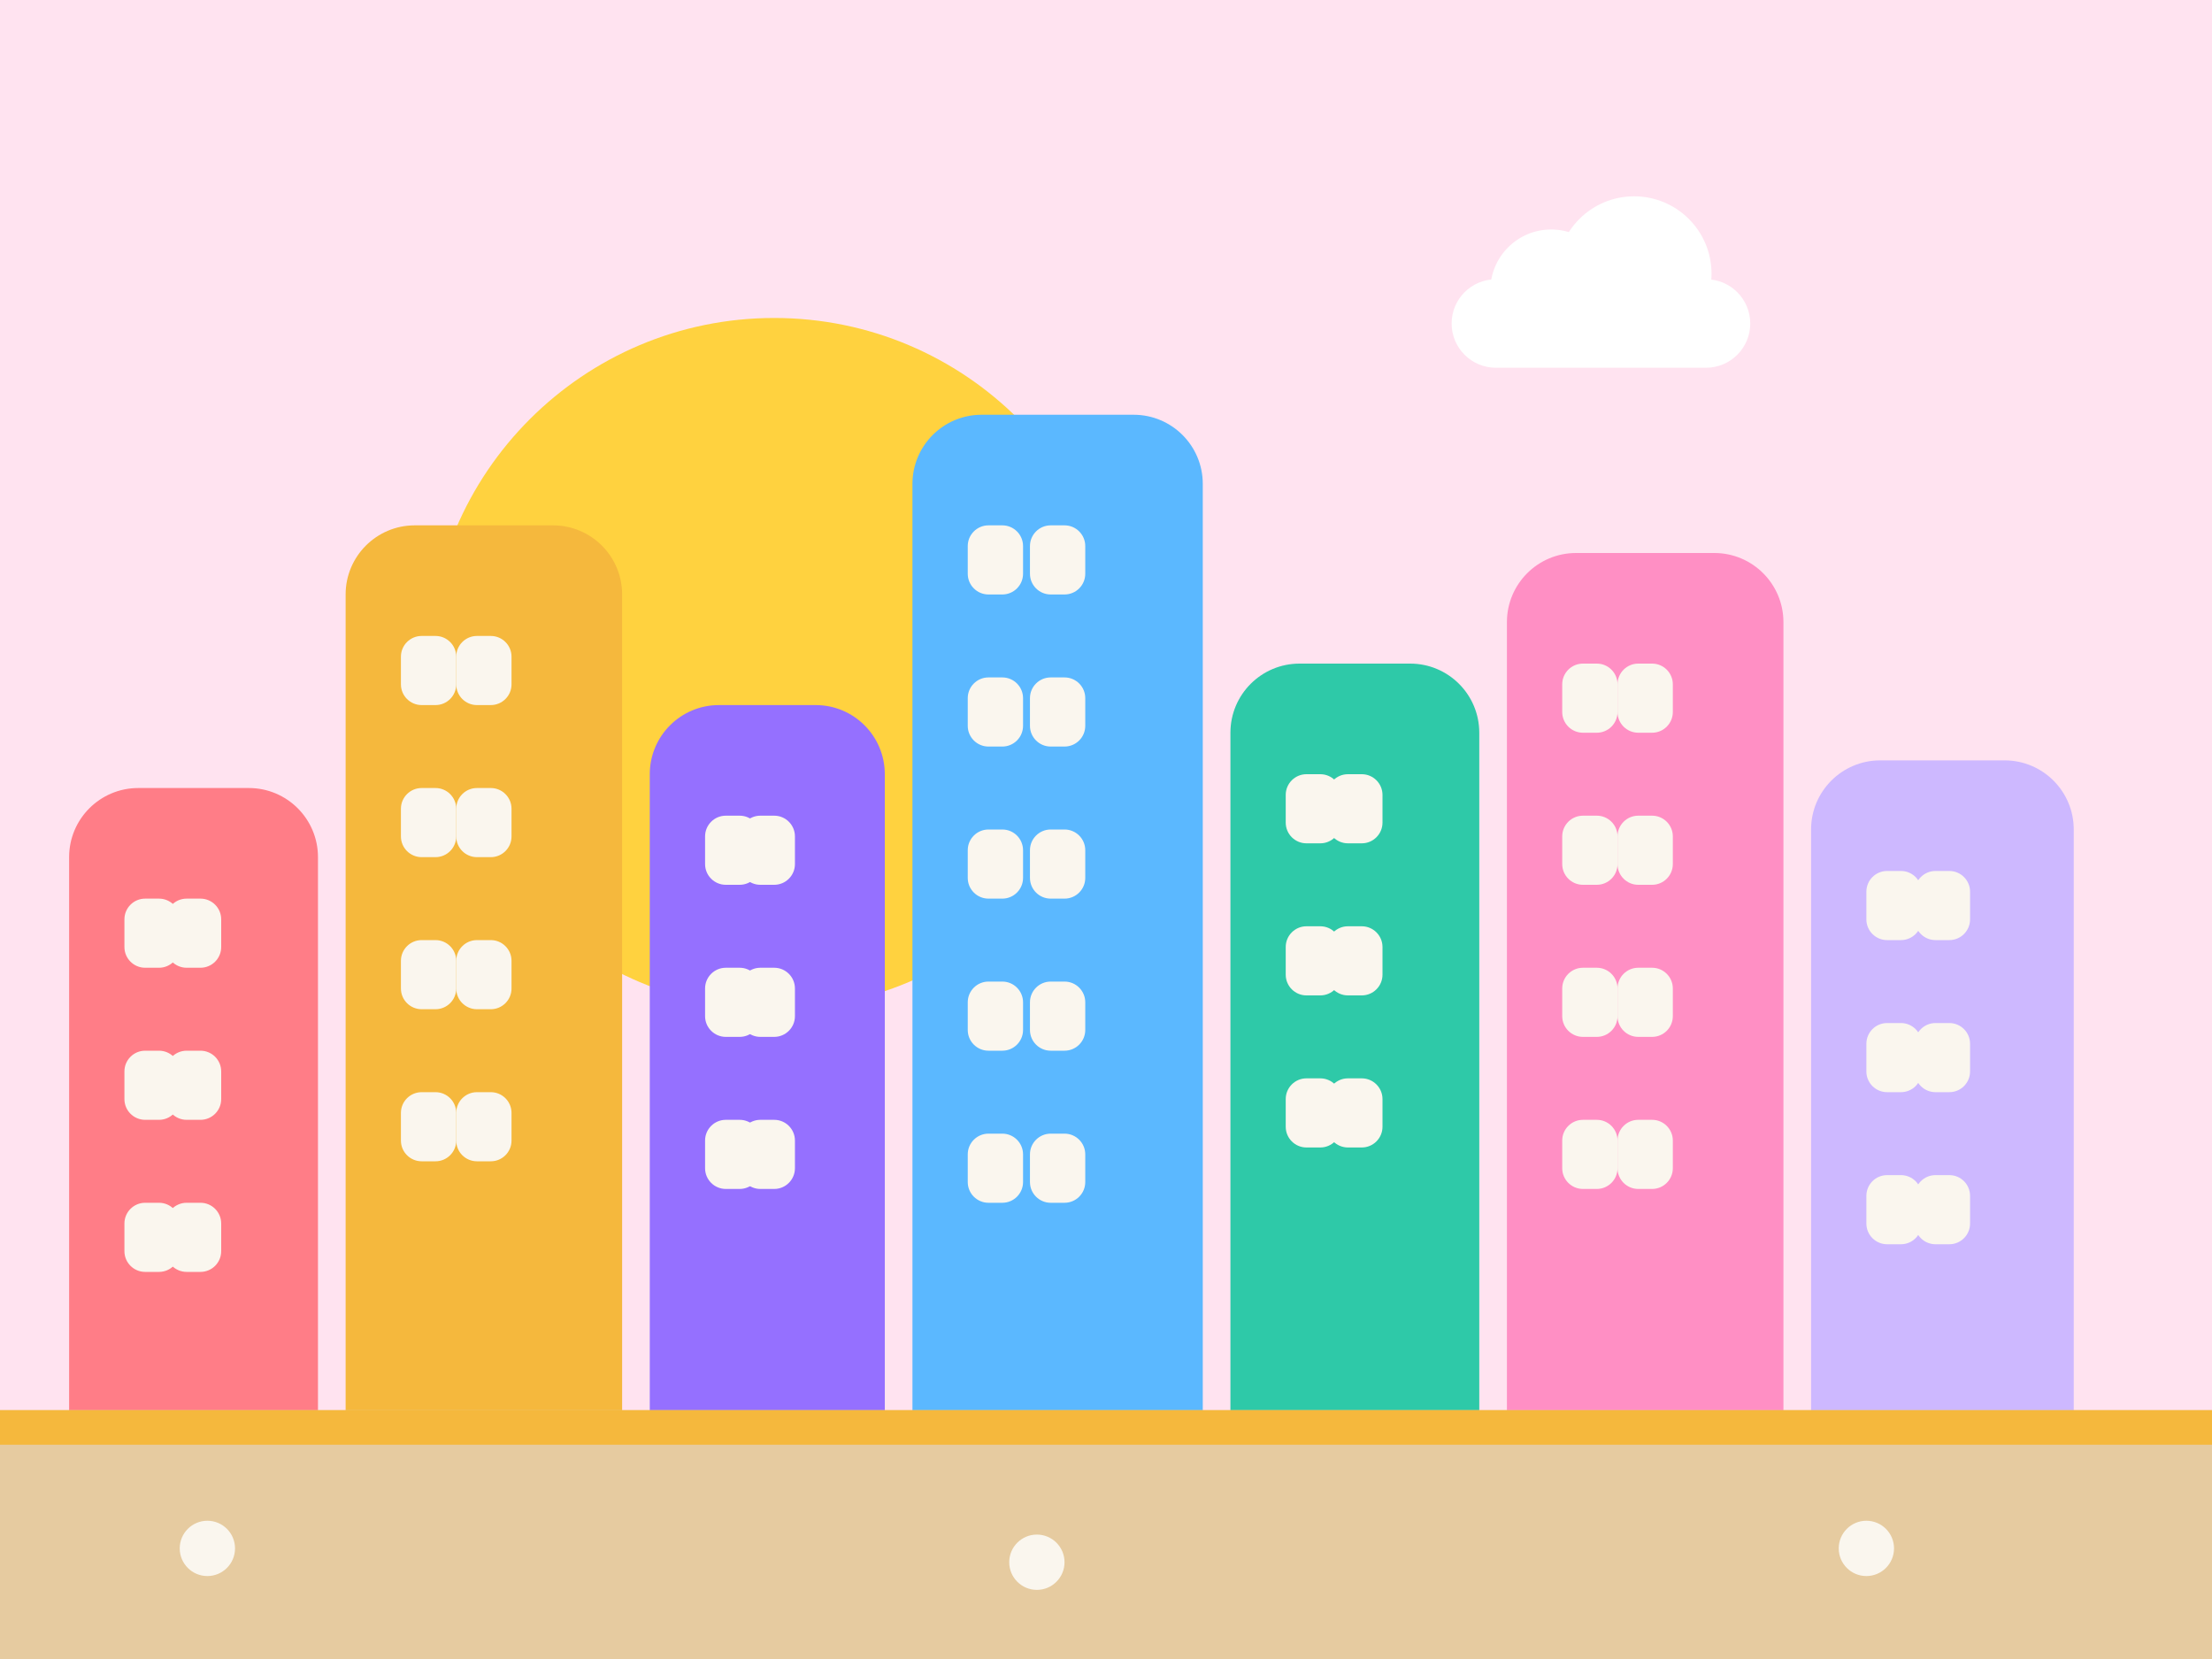
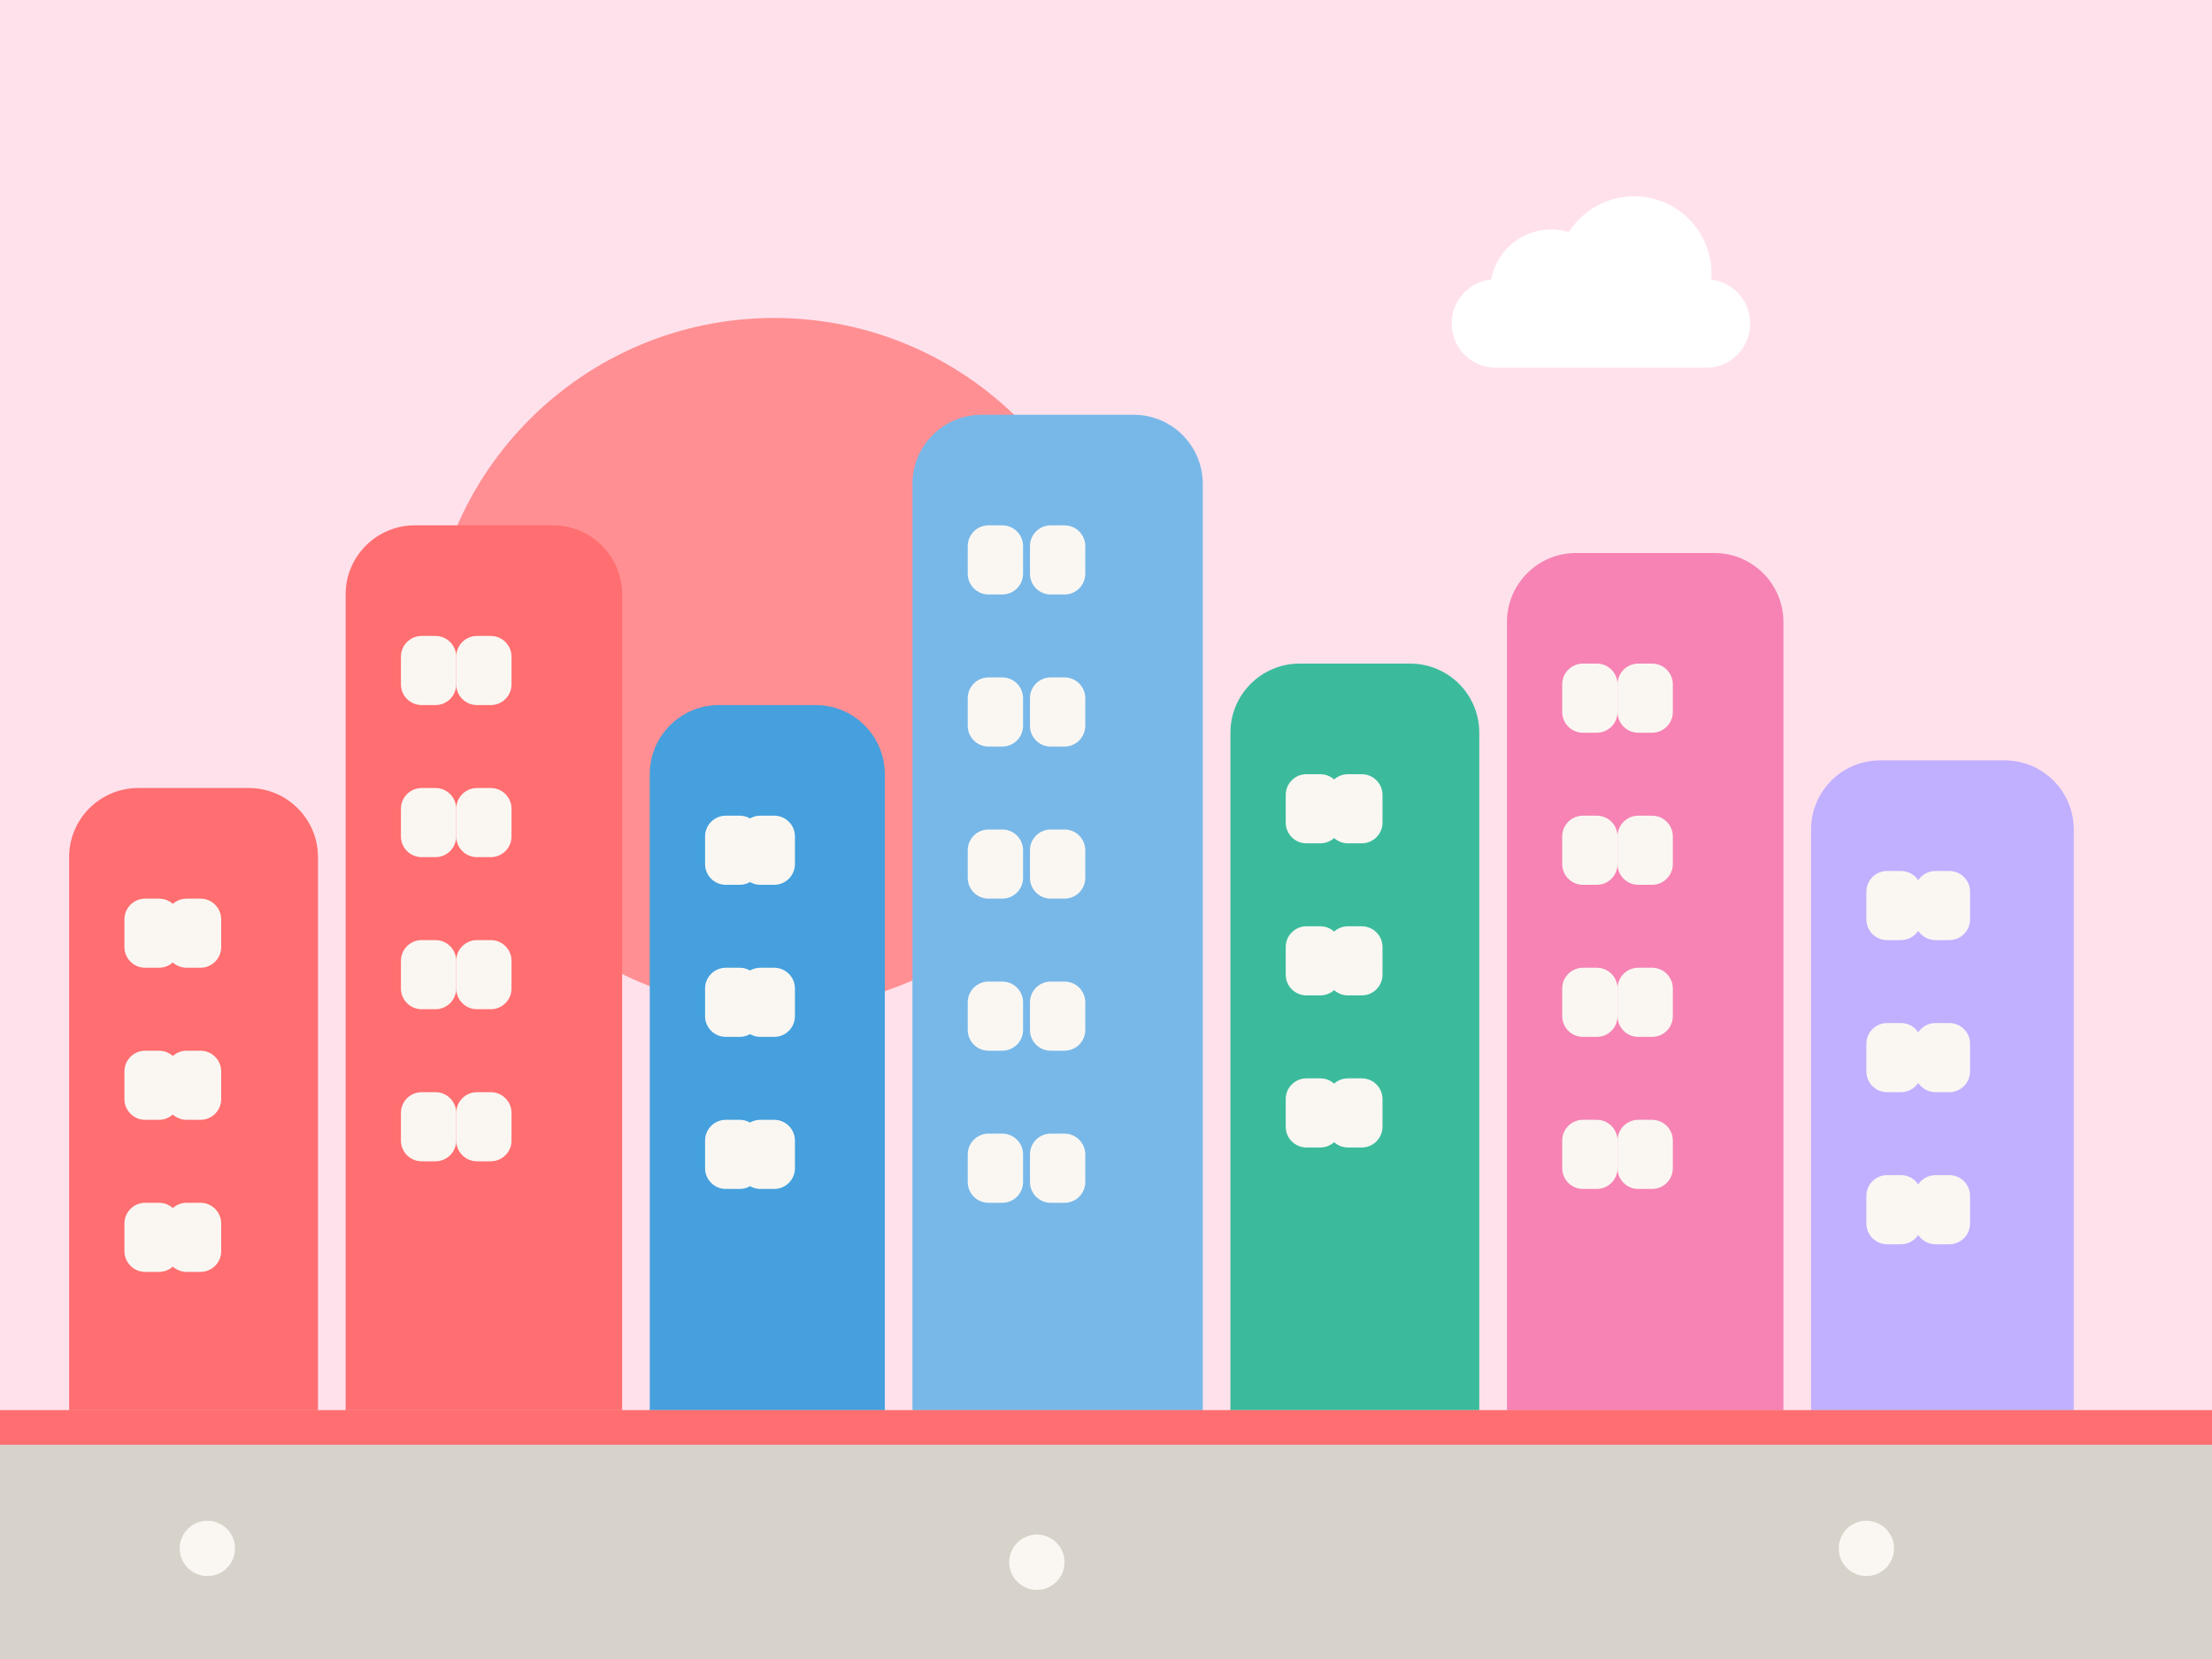
- <svg xmlns="http://www.w3.org/2000/svg" width="320" height="240" viewBox="0 0 320 240" role="img" aria-label="Quartiere con case colorate">
-   <rect x="0" y="0" width="320" height="240" rx="0" fill="#FFE3F0" />
-   <circle cx="112" cy="96" r="50" fill="#FFD23F" />
+ <svg xmlns="http://www.w3.org/2000/svg" width="100%" height="100%" preserveAspectRatio="xMidYMid slice" aria-hidden="true" viewBox="0 0 320 240">
+   <rect x="0" y="0" width="320" height="240" rx="0" fill="#FFE1EC" />
+   <circle cx="112" cy="96" r="50" fill="#FF8F92" />
  <g fill="#FFFFFF" fill-opacity="1">
    <rect x="210" y="40.4" width="43.2" height="12.8" rx="6.4" />
    <circle cx="224.4" cy="42" r="8.8" />
    <circle cx="236.4" cy="39.6" r="11.2" />
  </g>
-   <rect x="10" y="114" width="36" height="102" rx="10" fill="#FF7D87" />
-   <rect x="18" y="130" width="8" height="10" rx="3" fill="#FAF6EE" />
-   <rect x="24" y="130" width="8" height="10" rx="3" fill="#FAF6EE" />
-   <rect x="18" y="152" width="8" height="10" rx="3" fill="#FAF6EE" />
-   <rect x="24" y="152" width="8" height="10" rx="3" fill="#FAF6EE" />
-   <rect x="18" y="174" width="8" height="10" rx="3" fill="#FAF6EE" />
-   <rect x="24" y="174" width="8" height="10" rx="3" fill="#FAF6EE" />
-   <rect x="50" y="76" width="40" height="140" rx="10" fill="#F5B83D" />
-   <rect x="58" y="92" width="8" height="10" rx="3" fill="#FAF6EE" />
-   <rect x="66" y="92" width="8" height="10" rx="3" fill="#FAF6EE" />
-   <rect x="58" y="114" width="8" height="10" rx="3" fill="#FAF6EE" />
-   <rect x="66" y="114" width="8" height="10" rx="3" fill="#FAF6EE" />
-   <rect x="58" y="136" width="8" height="10" rx="3" fill="#FAF6EE" />
-   <rect x="66" y="136" width="8" height="10" rx="3" fill="#FAF6EE" />
-   <rect x="58" y="158" width="8" height="10" rx="3" fill="#FAF6EE" />
-   <rect x="66" y="158" width="8" height="10" rx="3" fill="#FAF6EE" />
-   <rect x="94" y="102" width="34" height="114" rx="10" fill="#9570FF" />
-   <rect x="102" y="118" width="8" height="10" rx="3" fill="#FAF6EE" />
-   <rect x="107" y="118" width="8" height="10" rx="3" fill="#FAF6EE" />
-   <rect x="102" y="140" width="8" height="10" rx="3" fill="#FAF6EE" />
-   <rect x="107" y="140" width="8" height="10" rx="3" fill="#FAF6EE" />
-   <rect x="102" y="162" width="8" height="10" rx="3" fill="#FAF6EE" />
-   <rect x="107" y="162" width="8" height="10" rx="3" fill="#FAF6EE" />
-   <rect x="132" y="60" width="42" height="156" rx="10" fill="#5BB8FF" />
-   <rect x="140" y="76" width="8" height="10" rx="3" fill="#FAF6EE" />
-   <rect x="149" y="76" width="8" height="10" rx="3" fill="#FAF6EE" />
-   <rect x="140" y="98" width="8" height="10" rx="3" fill="#FAF6EE" />
-   <rect x="149" y="98" width="8" height="10" rx="3" fill="#FAF6EE" />
-   <rect x="140" y="120" width="8" height="10" rx="3" fill="#FAF6EE" />
-   <rect x="149" y="120" width="8" height="10" rx="3" fill="#FAF6EE" />
-   <rect x="140" y="142" width="8" height="10" rx="3" fill="#FAF6EE" />
-   <rect x="149" y="142" width="8" height="10" rx="3" fill="#FAF6EE" />
-   <rect x="140" y="164" width="8" height="10" rx="3" fill="#FAF6EE" />
-   <rect x="149" y="164" width="8" height="10" rx="3" fill="#FAF6EE" />
-   <rect x="178" y="96" width="36" height="120" rx="10" fill="#2EC9A8" />
-   <rect x="186" y="112" width="8" height="10" rx="3" fill="#FAF6EE" />
-   <rect x="192" y="112" width="8" height="10" rx="3" fill="#FAF6EE" />
-   <rect x="186" y="134" width="8" height="10" rx="3" fill="#FAF6EE" />
-   <rect x="192" y="134" width="8" height="10" rx="3" fill="#FAF6EE" />
-   <rect x="186" y="156" width="8" height="10" rx="3" fill="#FAF6EE" />
-   <rect x="192" y="156" width="8" height="10" rx="3" fill="#FAF6EE" />
-   <rect x="218" y="80" width="40" height="136" rx="10" fill="#FF8FC4" />
-   <rect x="226" y="96" width="8" height="10" rx="3" fill="#FAF6EE" />
-   <rect x="234" y="96" width="8" height="10" rx="3" fill="#FAF6EE" />
-   <rect x="226" y="118" width="8" height="10" rx="3" fill="#FAF6EE" />
-   <rect x="234" y="118" width="8" height="10" rx="3" fill="#FAF6EE" />
-   <rect x="226" y="140" width="8" height="10" rx="3" fill="#FAF6EE" />
-   <rect x="234" y="140" width="8" height="10" rx="3" fill="#FAF6EE" />
-   <rect x="226" y="162" width="8" height="10" rx="3" fill="#FAF6EE" />
-   <rect x="234" y="162" width="8" height="10" rx="3" fill="#FAF6EE" />
-   <rect x="262" y="110" width="38" height="106" rx="10" fill="#CDB8FF" />
-   <rect x="270" y="126" width="8" height="10" rx="3" fill="#FAF6EE" />
-   <rect x="277" y="126" width="8" height="10" rx="3" fill="#FAF6EE" />
-   <rect x="270" y="148" width="8" height="10" rx="3" fill="#FAF6EE" />
-   <rect x="277" y="148" width="8" height="10" rx="3" fill="#FAF6EE" />
-   <rect x="270" y="170" width="8" height="10" rx="3" fill="#FAF6EE" />
-   <rect x="277" y="170" width="8" height="10" rx="3" fill="#FAF6EE" />
-   <rect x="0" y="204" width="320" height="40" rx="0" fill="#E6CBA0" />
-   <rect x="0" y="204" width="320" height="5" rx="0" fill="#F5B83D" />
-   <circle cx="30" cy="224" r="4" fill="#FAF6EE" />
-   <circle cx="150" cy="226" r="4" fill="#FAF6EE" />
-   <circle cx="270" cy="224" r="4" fill="#FAF6EE" />
+   <rect x="10" y="114" width="36" height="102" rx="10" fill="#FF6E70" />
+   <rect x="18" y="130" width="8" height="10" rx="3" fill="#FAF7F3" />
+   <rect x="24" y="130" width="8" height="10" rx="3" fill="#FAF7F3" />
+   <rect x="18" y="152" width="8" height="10" rx="3" fill="#FAF7F3" />
+   <rect x="24" y="152" width="8" height="10" rx="3" fill="#FAF7F3" />
+   <rect x="18" y="174" width="8" height="10" rx="3" fill="#FAF7F3" />
+   <rect x="24" y="174" width="8" height="10" rx="3" fill="#FAF7F3" />
+   <rect x="50" y="76" width="40" height="140" rx="10" fill="#FF6E70" />
+   <rect x="58" y="92" width="8" height="10" rx="3" fill="#FAF7F3" />
+   <rect x="66" y="92" width="8" height="10" rx="3" fill="#FAF7F3" />
+   <rect x="58" y="114" width="8" height="10" rx="3" fill="#FAF7F3" />
+   <rect x="66" y="114" width="8" height="10" rx="3" fill="#FAF7F3" />
+   <rect x="58" y="136" width="8" height="10" rx="3" fill="#FAF7F3" />
+   <rect x="66" y="136" width="8" height="10" rx="3" fill="#FAF7F3" />
+   <rect x="58" y="158" width="8" height="10" rx="3" fill="#FAF7F3" />
+   <rect x="66" y="158" width="8" height="10" rx="3" fill="#FAF7F3" />
+   <rect x="94" y="102" width="34" height="114" rx="10" fill="#45A0DD" />
+   <rect x="102" y="118" width="8" height="10" rx="3" fill="#FAF7F3" />
+   <rect x="107" y="118" width="8" height="10" rx="3" fill="#FAF7F3" />
+   <rect x="102" y="140" width="8" height="10" rx="3" fill="#FAF7F3" />
+   <rect x="107" y="140" width="8" height="10" rx="3" fill="#FAF7F3" />
+   <rect x="102" y="162" width="8" height="10" rx="3" fill="#FAF7F3" />
+   <rect x="107" y="162" width="8" height="10" rx="3" fill="#FAF7F3" />
+   <rect x="132" y="60" width="42" height="156" rx="10" fill="#78B8E8" />
+   <rect x="140" y="76" width="8" height="10" rx="3" fill="#FAF7F3" />
+   <rect x="149" y="76" width="8" height="10" rx="3" fill="#FAF7F3" />
+   <rect x="140" y="98" width="8" height="10" rx="3" fill="#FAF7F3" />
+   <rect x="149" y="98" width="8" height="10" rx="3" fill="#FAF7F3" />
+   <rect x="140" y="120" width="8" height="10" rx="3" fill="#FAF7F3" />
+   <rect x="149" y="120" width="8" height="10" rx="3" fill="#FAF7F3" />
+   <rect x="140" y="142" width="8" height="10" rx="3" fill="#FAF7F3" />
+   <rect x="149" y="142" width="8" height="10" rx="3" fill="#FAF7F3" />
+   <rect x="140" y="164" width="8" height="10" rx="3" fill="#FAF7F3" />
+   <rect x="149" y="164" width="8" height="10" rx="3" fill="#FAF7F3" />
+   <rect x="178" y="96" width="36" height="120" rx="10" fill="#3BBB9C" />
+   <rect x="186" y="112" width="8" height="10" rx="3" fill="#FAF7F3" />
+   <rect x="192" y="112" width="8" height="10" rx="3" fill="#FAF7F3" />
+   <rect x="186" y="134" width="8" height="10" rx="3" fill="#FAF7F3" />
+   <rect x="192" y="134" width="8" height="10" rx="3" fill="#FAF7F3" />
+   <rect x="186" y="156" width="8" height="10" rx="3" fill="#FAF7F3" />
+   <rect x="192" y="156" width="8" height="10" rx="3" fill="#FAF7F3" />
+   <rect x="218" y="80" width="40" height="136" rx="10" fill="#F683B3" />
+   <rect x="226" y="96" width="8" height="10" rx="3" fill="#FAF7F3" />
+   <rect x="234" y="96" width="8" height="10" rx="3" fill="#FAF7F3" />
+   <rect x="226" y="118" width="8" height="10" rx="3" fill="#FAF7F3" />
+   <rect x="234" y="118" width="8" height="10" rx="3" fill="#FAF7F3" />
+   <rect x="226" y="140" width="8" height="10" rx="3" fill="#FAF7F3" />
+   <rect x="234" y="140" width="8" height="10" rx="3" fill="#FAF7F3" />
+   <rect x="226" y="162" width="8" height="10" rx="3" fill="#FAF7F3" />
+   <rect x="234" y="162" width="8" height="10" rx="3" fill="#FAF7F3" />
+   <rect x="262" y="110" width="38" height="106" rx="10" fill="#C1AFFF" />
+   <rect x="270" y="126" width="8" height="10" rx="3" fill="#FAF7F3" />
+   <rect x="277" y="126" width="8" height="10" rx="3" fill="#FAF7F3" />
+   <rect x="270" y="148" width="8" height="10" rx="3" fill="#FAF7F3" />
+   <rect x="277" y="148" width="8" height="10" rx="3" fill="#FAF7F3" />
+   <rect x="270" y="170" width="8" height="10" rx="3" fill="#FAF7F3" />
+   <rect x="277" y="170" width="8" height="10" rx="3" fill="#FAF7F3" />
+   <rect x="0" y="204" width="320" height="40" rx="0" fill="#D7D2CA" />
+   <rect x="0" y="204" width="320" height="5" rx="0" fill="#FF6E70" />
+   <circle cx="30" cy="224" r="4" fill="#FAF7F3" />
+   <circle cx="150" cy="226" r="4" fill="#FAF7F3" />
+   <circle cx="270" cy="224" r="4" fill="#FAF7F3" />
</svg>
